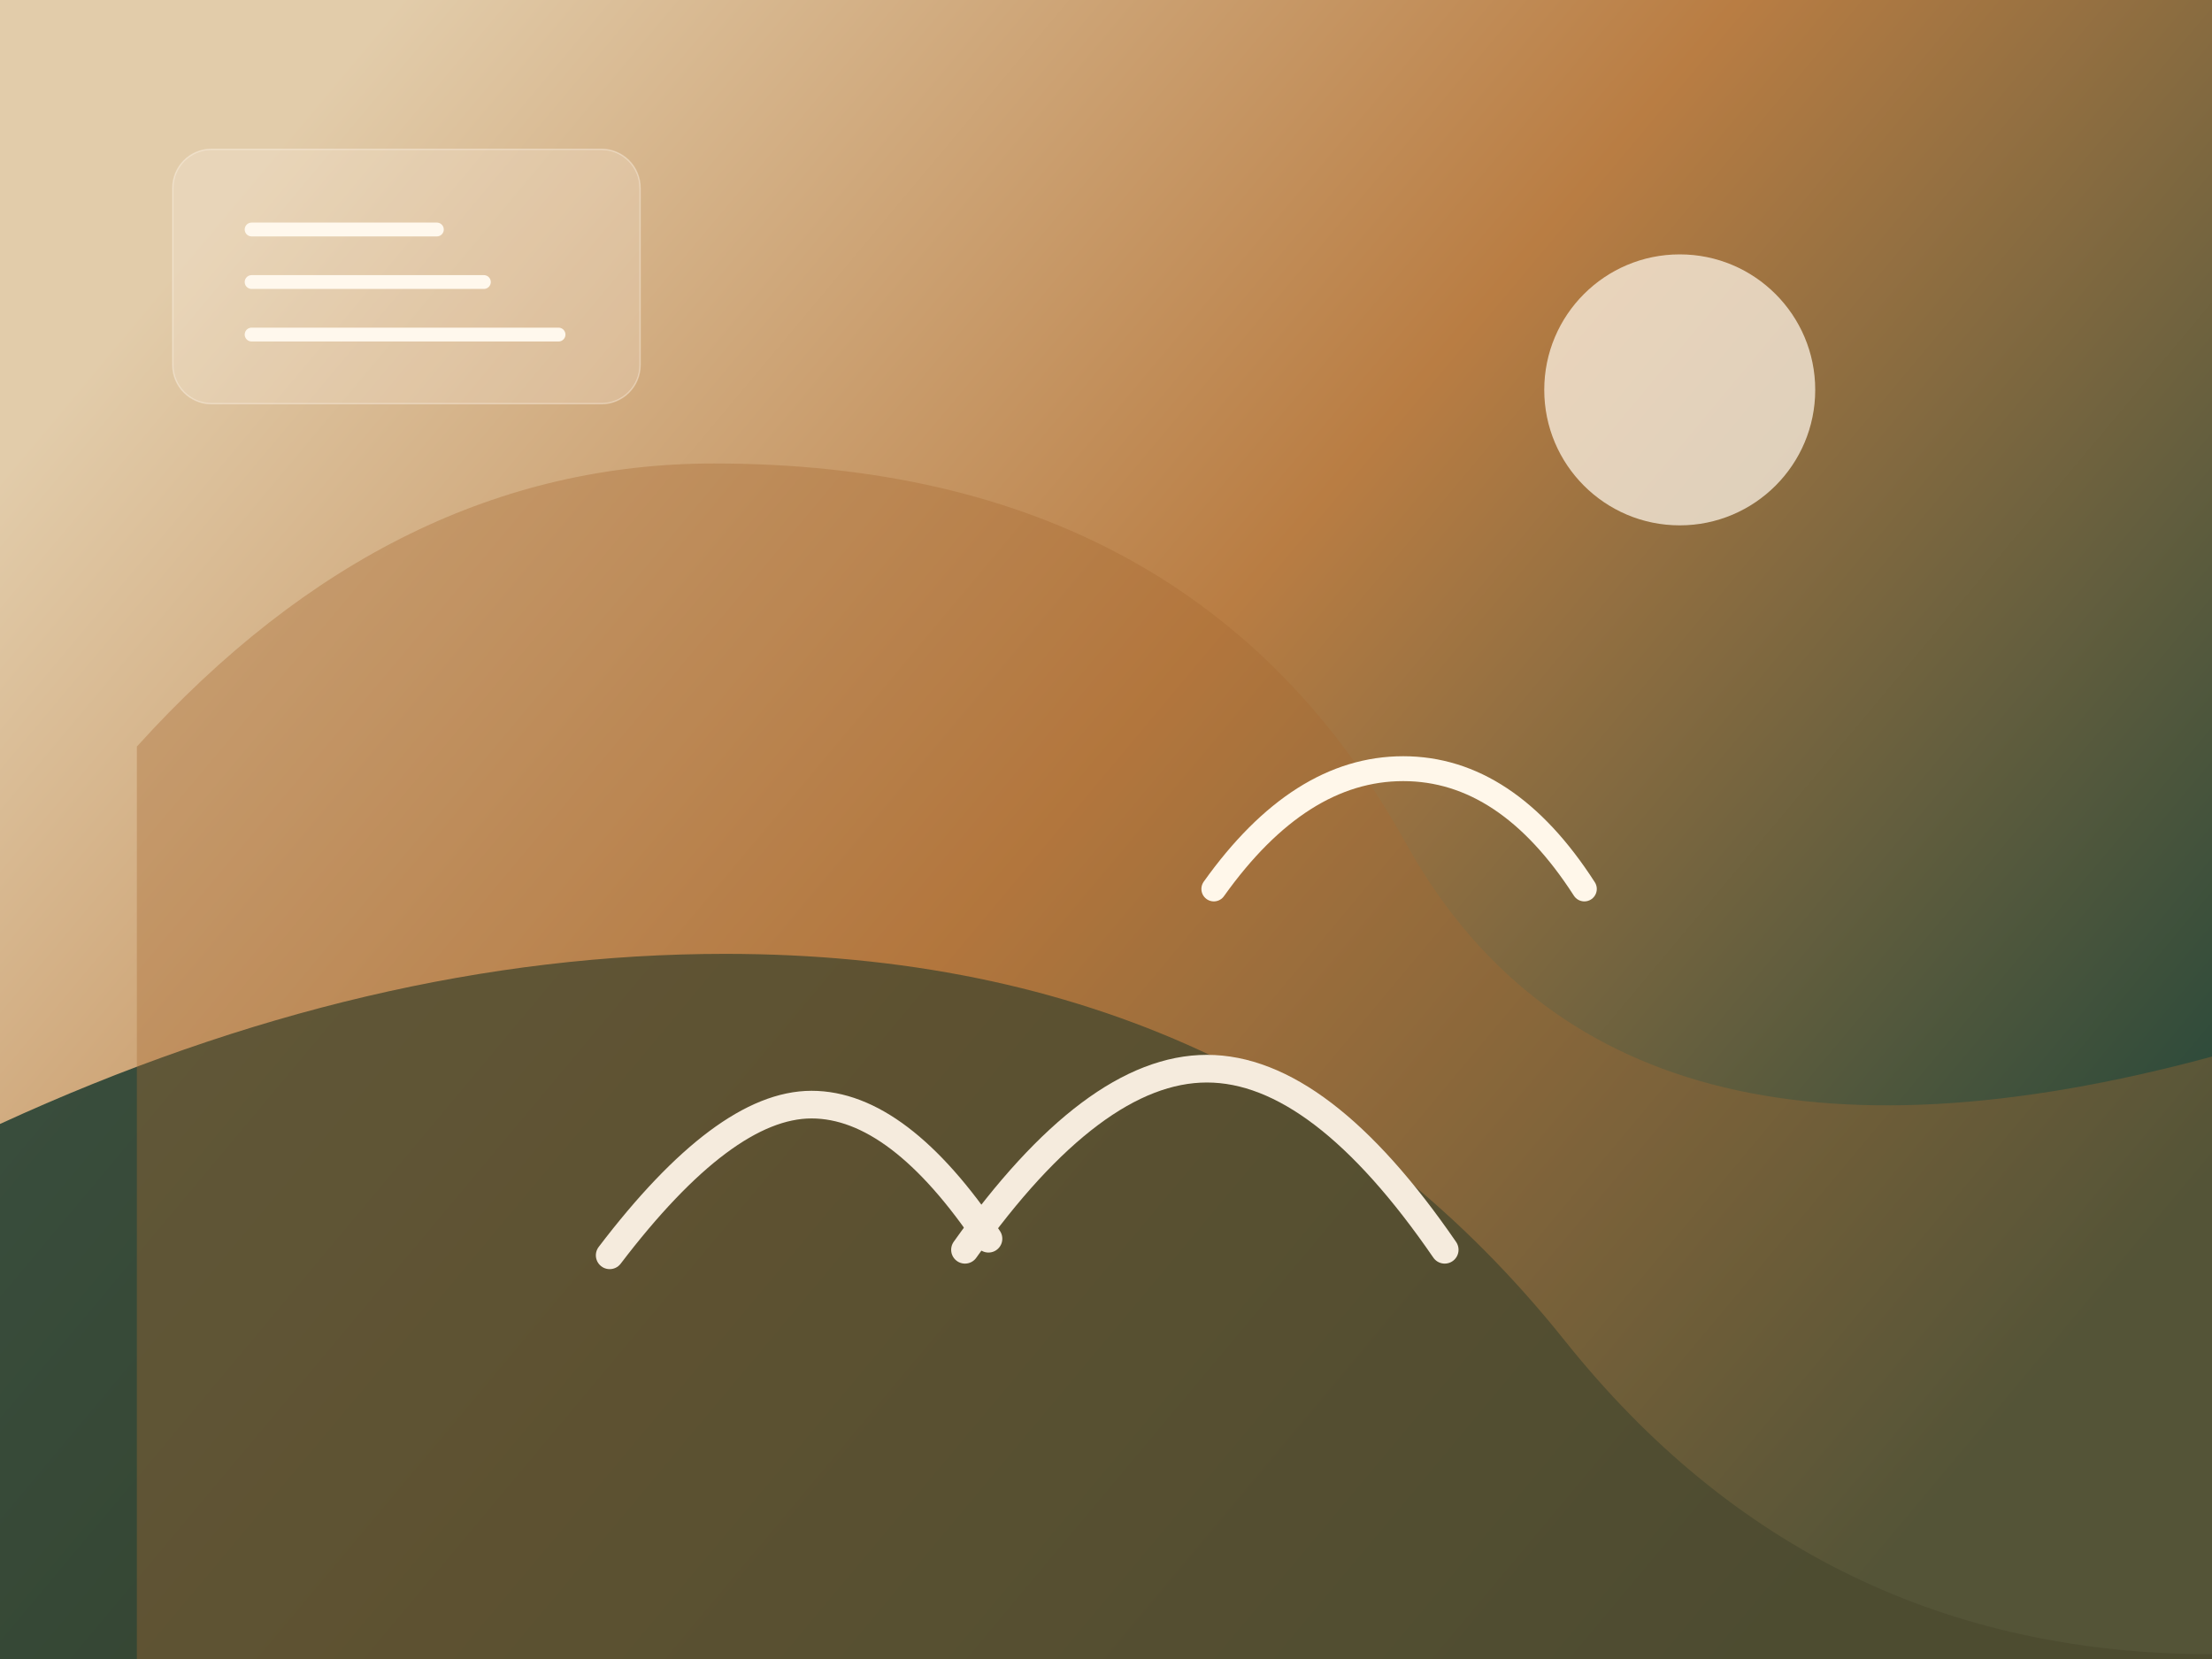
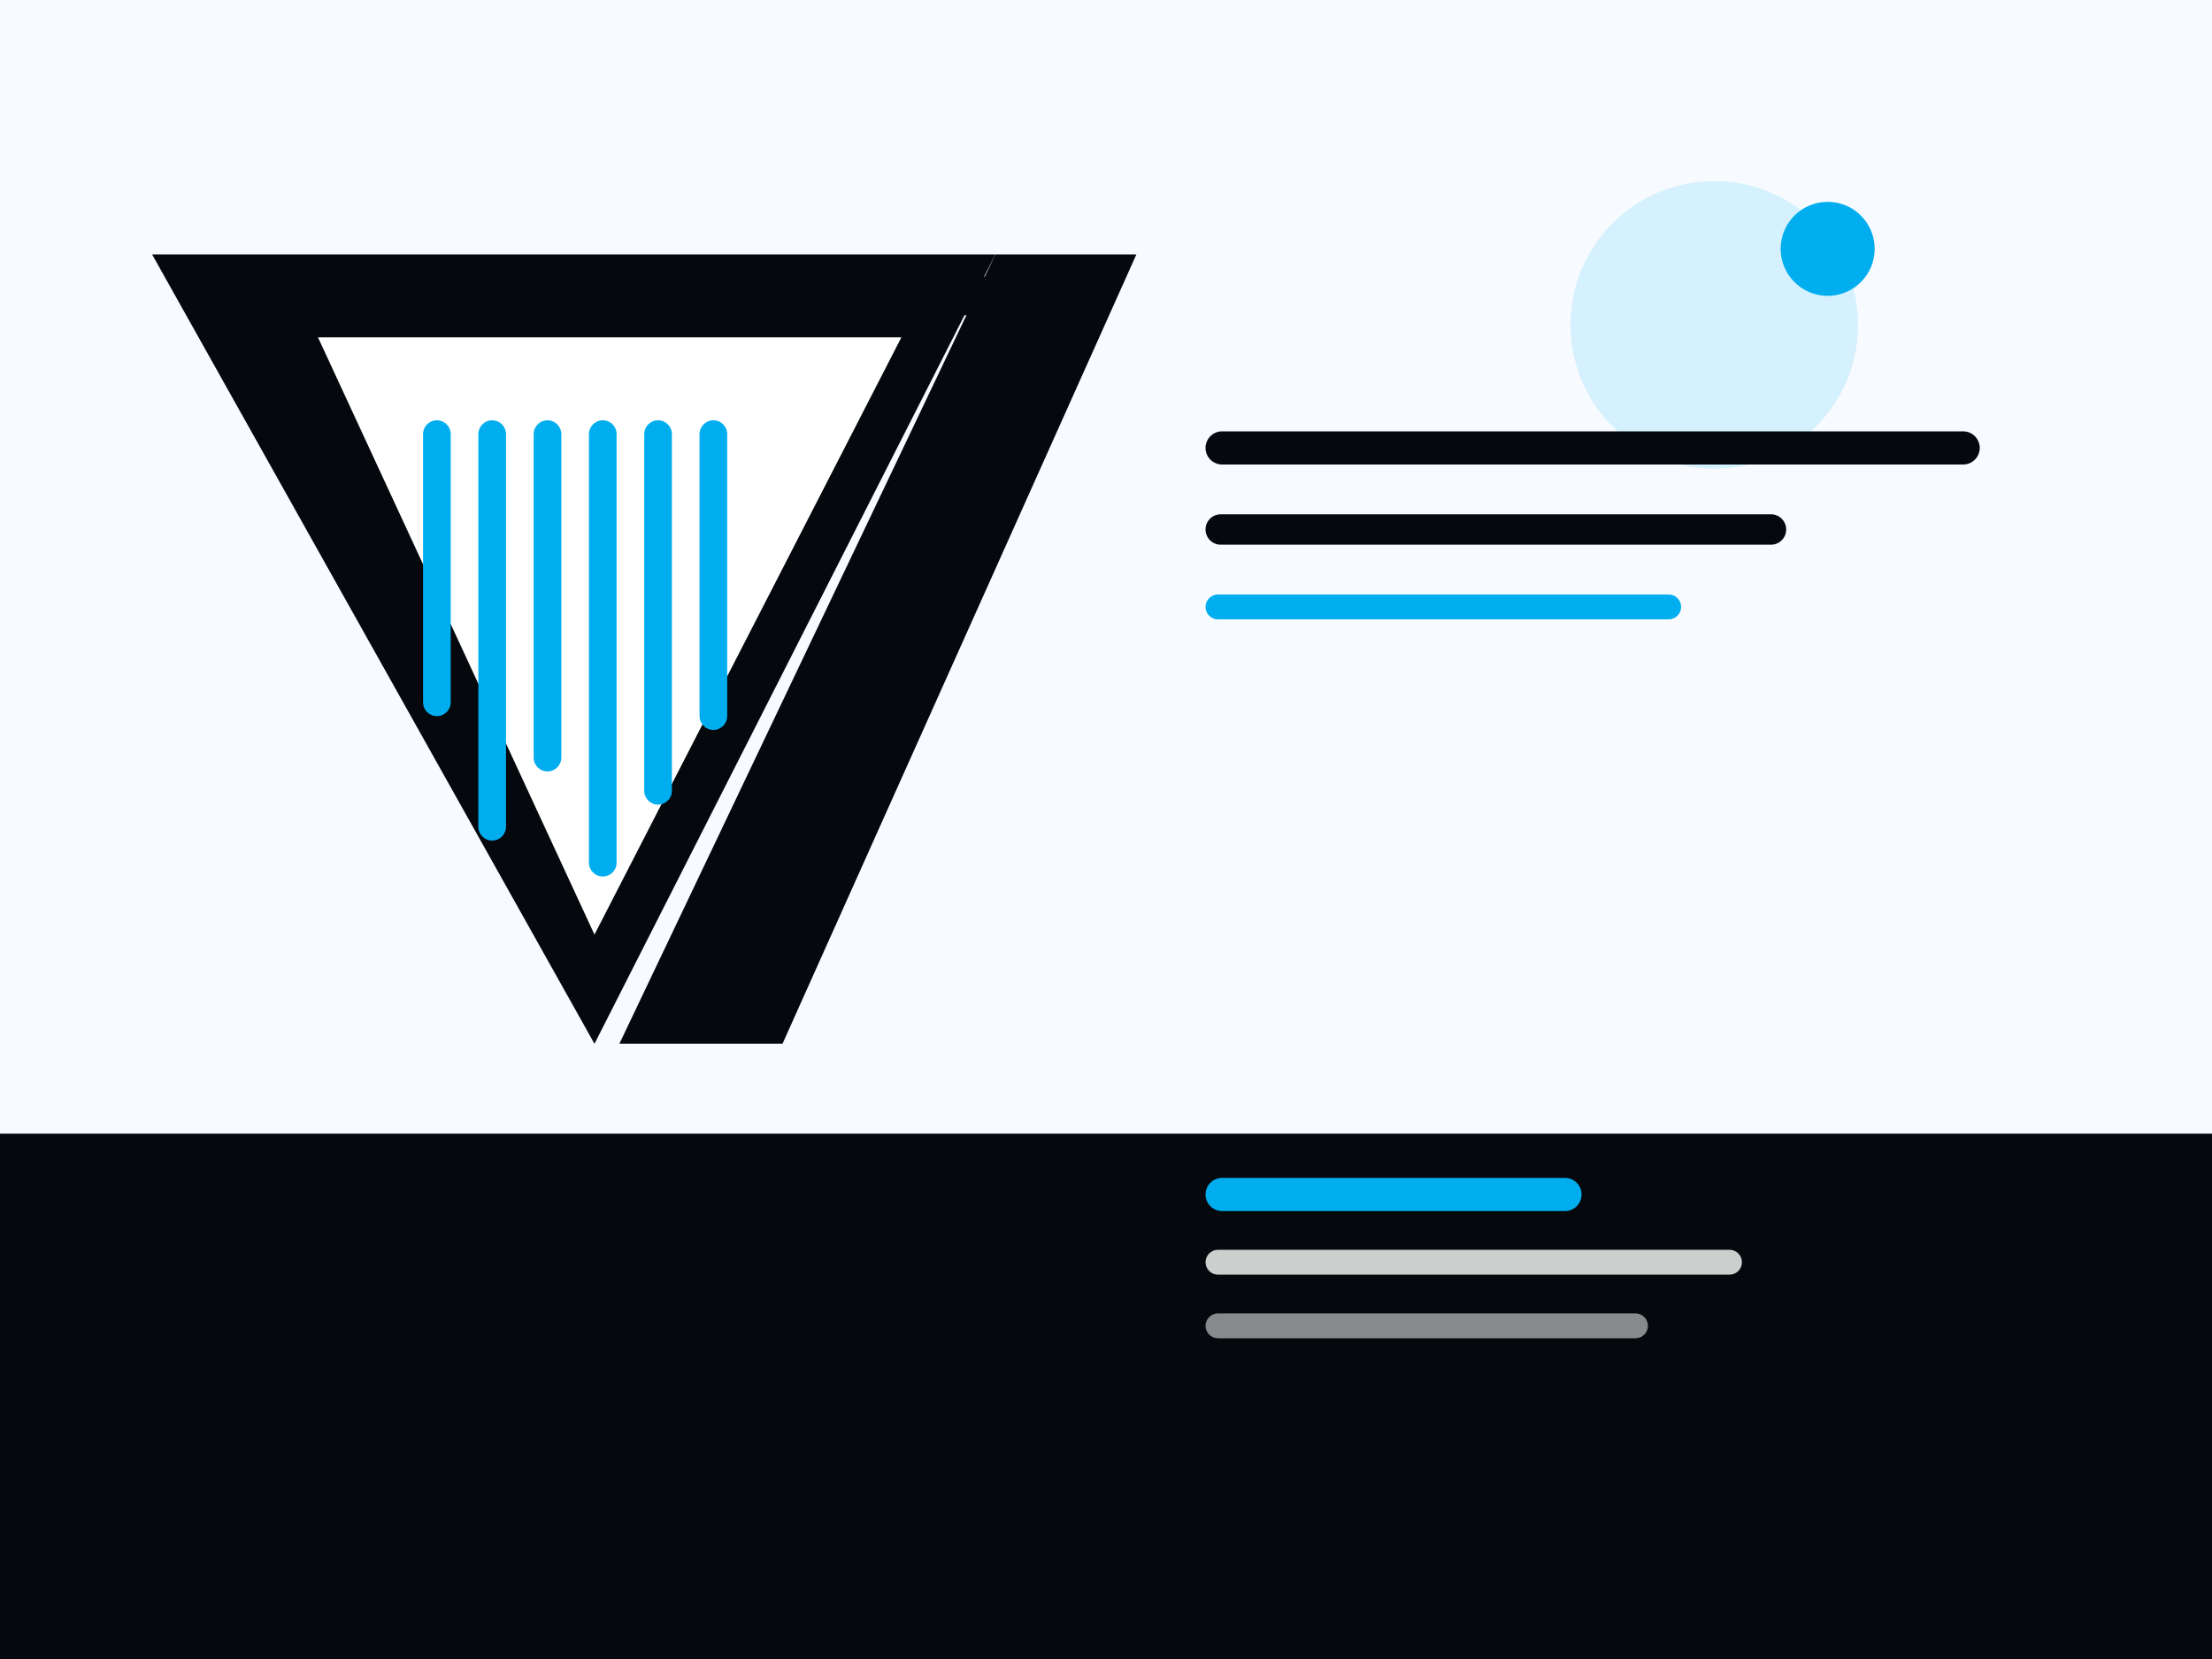
<svg xmlns="http://www.w3.org/2000/svg" width="1600" height="1200" viewBox="0 0 1600 1200" fill="none">
-   <rect width="1600" height="1200" fill="#D8C1A0" />
-   <rect width="1600" height="1200" fill="url(#paint0_linear_1_2)" />
-   <path d="M0 813C178.603 730.969 353.402 689.953 524.398 689.953C780.57 689.953 983.163 783.349 1132.18 970.141C1252.76 1121.08 1408.7 1196.55 1600 1196.55V1200H0V813Z" fill="#18382E" fill-opacity="0.82" />
-   <path d="M99 540C222.5 403.5 361.632 335.25 516.396 335.25C748.542 335.25 915.448 426.917 1017.11 610.25C1117.39 790.917 1311.69 842.25 1600 764.25V1200H99V540Z" fill="#A86A33" fill-opacity="0.36" />
-   <circle cx="1215" cy="282" r="98" fill="#FFF7EA" fill-opacity="0.72" />
-   <path d="M441 908C496.333 835.333 545 799 587 799C629 799 671.667 831.333 715 896" stroke="#F5EBDD" stroke-width="20" stroke-linecap="round" />
-   <path d="M698 904C760 816.667 818.333 773 873 773C927.667 773 985 816.667 1045 904" stroke="#F5EBDD" stroke-width="20" stroke-linecap="round" />
-   <path d="M878 643C919.333 585 965 556 1015 556C1065 556 1108.67 585 1146 643" stroke="#FFF7EA" stroke-width="18" stroke-linecap="round" />
-   <rect x="125" y="108" width="338" height="184" rx="28" fill="#FFF8ED" fill-opacity="0.22" stroke="#FFF8ED" stroke-opacity="0.38" />
-   <path d="M182 242H404" stroke="#FFF8ED" stroke-width="10" stroke-linecap="round" />
-   <path d="M182 204H350" stroke="#FFF8ED" stroke-width="10" stroke-linecap="round" />
-   <path d="M182 166H316" stroke="#FFF8ED" stroke-width="10" stroke-linecap="round" />
-   <defs>
-     <linearGradient id="paint0_linear_1_2" x1="215" y1="88" x2="1402" y2="1082" gradientUnits="userSpaceOnUse">
-       <stop stop-color="#E2CCAA" />
-       <stop offset="0.48" stop-color="#B97D43" />
-       <stop offset="1" stop-color="#26483A" />
-     </linearGradient>
-   </defs>
+   <rect width="1600" height="1200" fill="#F7FBFF" />
+   <rect x="0" y="820" width="1600" height="380" fill="#05080C" />
+   <circle cx="1240" cy="235" r="104" fill="#00AEEF" fill-opacity="0.14" />
+   <circle cx="1322" cy="180" r="34" fill="#00AEEF" />
+   <path d="M110 184H720L430 755L110 184Z" fill="#05080C" />
+   <path d="M822 184H720L448 755H566L822 184Z" fill="#05080C" />
+   <path d="M230 244H652L430 676L230 244Z" fill="#FFFFFF" />
+   <rect x="306" y="304" width="20" height="214" rx="10" fill="#00AEEF" />
+   <rect x="346" y="304" width="20" height="304" rx="10" fill="#00AEEF" />
+   <rect x="386" y="304" width="20" height="254" rx="10" fill="#00AEEF" />
+   <rect x="426" y="304" width="20" height="330" rx="10" fill="#00AEEF" />
+   <rect x="466" y="304" width="20" height="278" rx="10" fill="#00AEEF" />
+   <rect x="506" y="304" width="20" height="224" rx="10" fill="#00AEEF" />
+   <path d="M184 214H792" stroke="#05080C" stroke-width="28" stroke-linecap="round" />
+   <rect x="872" y="312" width="560" height="24" rx="12" fill="#05080C" />
+   <rect x="872" y="372" width="420" height="22" rx="11" fill="#05080C" />
+   <rect x="872" y="430" width="344" height="18" rx="9" fill="#00AEEF" />
+   <rect x="872" y="852" width="272" height="24" rx="12" fill="#00AEEF" />
+   <rect x="872" y="904" width="388" height="18" rx="9" fill="#FFFFFF" fill-opacity="0.8" />
+   <rect x="872" y="950" width="320" height="18" rx="9" fill="#FFFFFF" fill-opacity="0.52" />
</svg>
